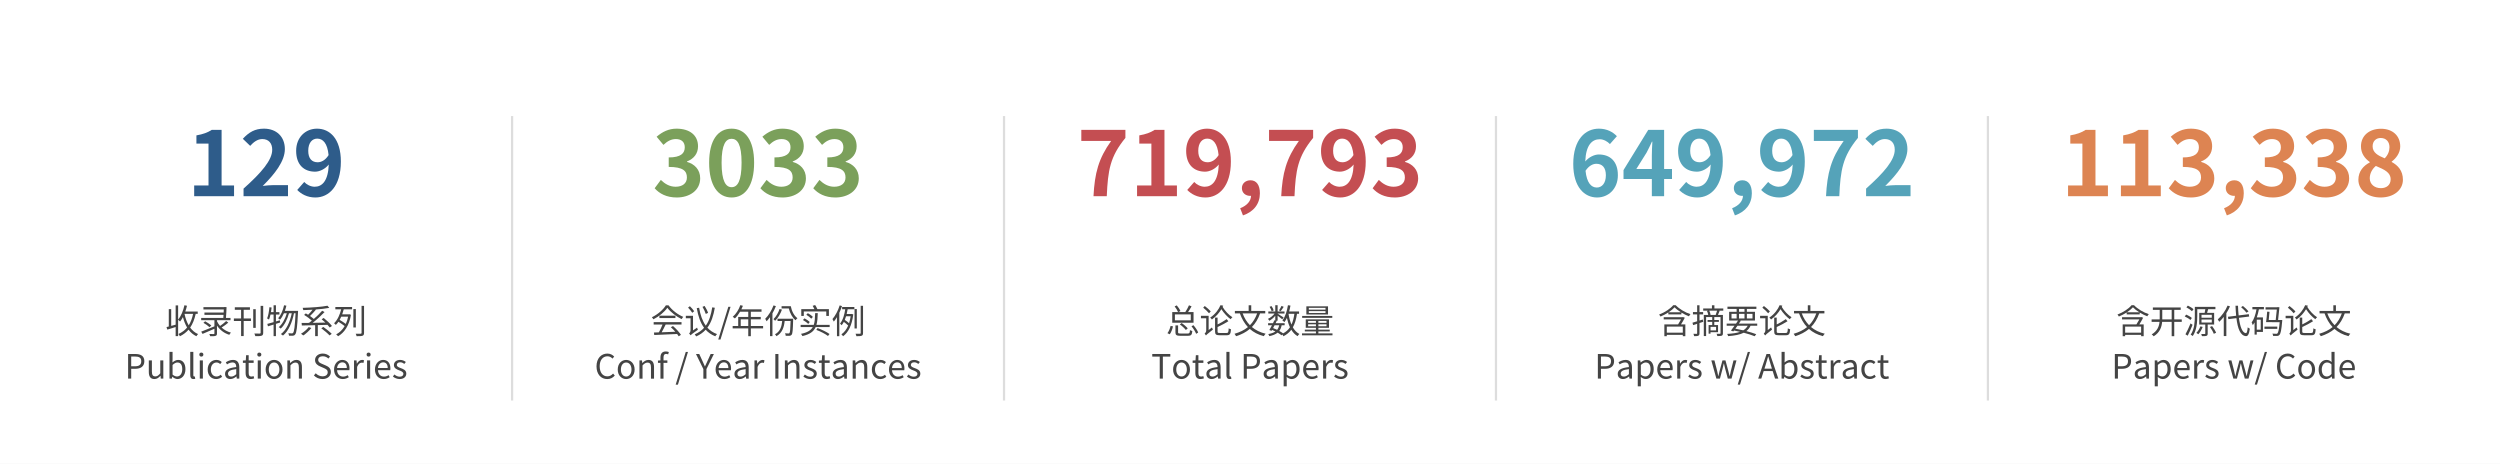
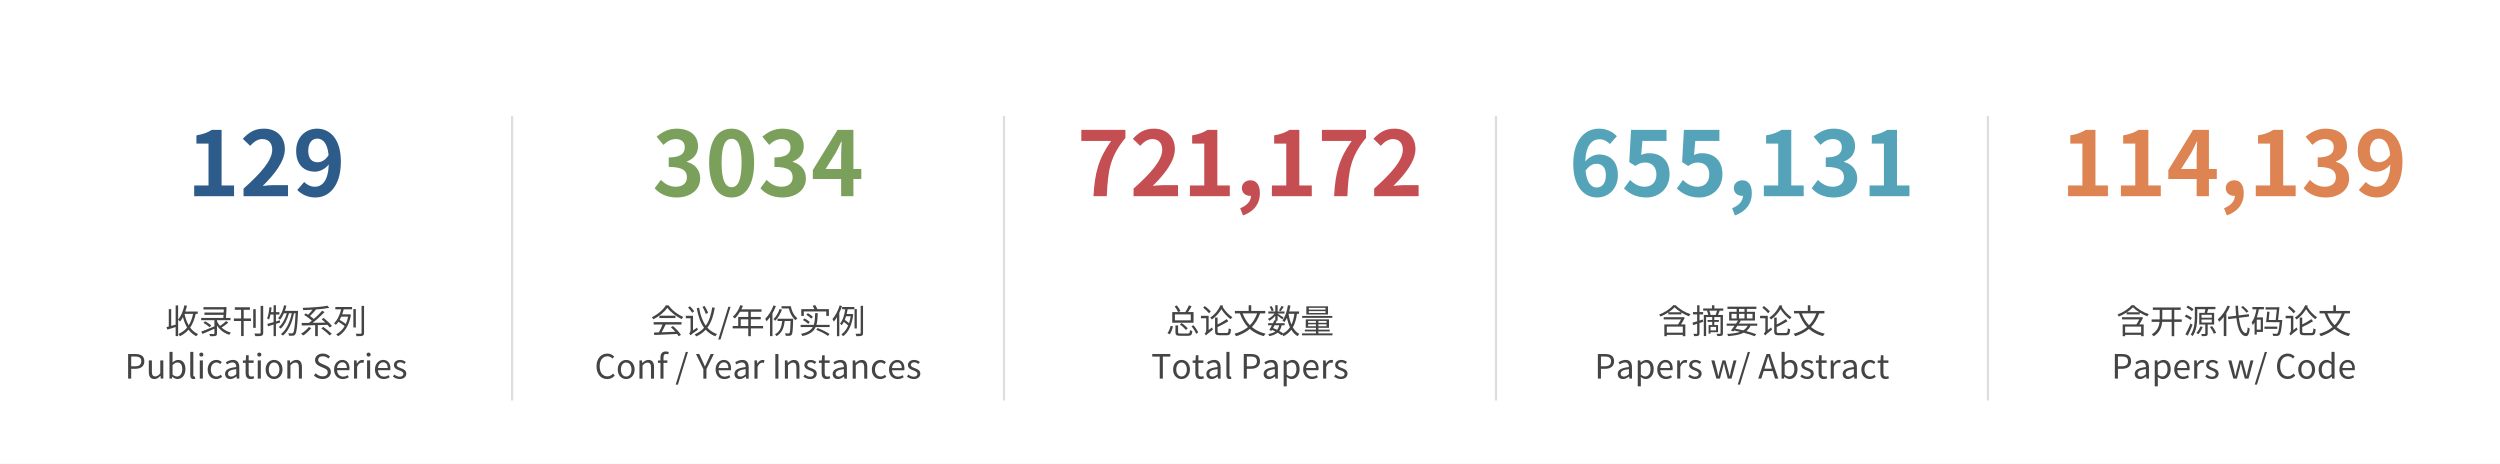
<svg xmlns="http://www.w3.org/2000/svg" xmlns:xlink="http://www.w3.org/1999/xlink" width="892.8pt" height="165.6pt" viewBox="0 0 892.8 165.6" version="1.1">
  <defs>
    <style type="text/css">*{stroke-linejoin: round; stroke-linecap: butt}</style>
  </defs>
  <g id="figure_1">
    <g id="patch_1">
      <path d="M 0 165.6  L 892.8 165.6  L 892.8 0  L 0 0  z " style="fill: #ffffff" />
    </g>
    <g id="axes_1">
      <g id="line2d_1">
-         <path d="M 182.88 142.65  L 182.88 41.85  " clip-path="url(#p0bb2df3572)" style="fill: none; stroke: #dddddd; stroke-width: 0.8; stroke-linecap: square" />
+         <path d="M 182.88 142.65  L 182.88 41.85  " clip-path="url(#pafe193f863)" style="fill: none; stroke: #dddddd; stroke-width: 0.8; stroke-linecap: square" />
      </g>
      <g id="line2d_2">
-         <path d="M 358.56 142.65  L 358.56 41.85  " clip-path="url(#p0bb2df3572)" style="fill: none; stroke: #dddddd; stroke-width: 0.8; stroke-linecap: square" />
+         <path d="M 358.56 142.65  L 358.56 41.85  " clip-path="url(#pafe193f863)" style="fill: none; stroke: #dddddd; stroke-width: 0.8; stroke-linecap: square" />
      </g>
      <g id="line2d_3">
-         <path d="M 534.24 142.65  L 534.24 41.85  " clip-path="url(#p0bb2df3572)" style="fill: none; stroke: #dddddd; stroke-width: 0.8; stroke-linecap: square" />
+         <path d="M 534.24 142.65  L 534.24 41.85  " clip-path="url(#pafe193f863)" style="fill: none; stroke: #dddddd; stroke-width: 0.8; stroke-linecap: square" />
      </g>
      <g id="line2d_4">
-         <path d="M 709.92 142.65  L 709.92 41.85  " clip-path="url(#p0bb2df3572)" style="fill: none; stroke: #dddddd; stroke-width: 0.8; stroke-linecap: square" />
+         <path d="M 709.92 142.65  L 709.92 41.85  " clip-path="url(#pafe193f863)" style="fill: none; stroke: #dddddd; stroke-width: 0.8; stroke-linecap: square" />
      </g>
      <g id="text_1">
        <g style="fill: #2e5c8a" transform="translate(66.72 70.0775) scale(0.32 -0.32)">
          <defs>
            <path id="NotoSansCJKjp-Bold-31" d="M 525 0  L 3373 0  L 3373 768  L 2483 768  L 2483 4742  L 1786 4742  C 1485 4550 1165 4429 685 4346  L 685 3757  L 1549 3757  L 1549 768  L 525 768  L 525 0  z " transform="scale(0.015625)" />
            <path id="NotoSansCJKjp-Bold-32" d="M 275 0  L 3450 0  L 3450 794  L 2426 794  C 2202 794 1888 768 1645 736  C 2509 1587 3226 2509 3226 3366  C 3226 4250 2630 4826 1734 4826  C 1088 4826 666 4576 224 4102  L 749 3597  C 986 3859 1267 4083 1613 4083  C 2067 4083 2323 3789 2323 3322  C 2323 2586 1568 1696 275 544  L 275 0  z " transform="scale(0.015625)" />
            <path id="NotoSansCJKjp-Bold-39" d="M 1632 -90  C 2573 -90 3450 685 3450 2477  C 3450 4122 2650 4826 1747 4826  C 934 4826 256 4218 256 3245  C 256 2240 819 1754 1613 1754  C 1933 1754 2336 1946 2586 2266  C 2541 1082 2106 678 1581 678  C 1299 678 1005 826 832 1018  L 333 448  C 614 160 1043 -90 1632 -90  z M 2573 2938  C 2342 2566 2048 2426 1792 2426  C 1382 2426 1120 2688 1120 3245  C 1120 3827 1408 4115 1760 4115  C 2163 4115 2490 3795 2573 2938  z " transform="scale(0.015625)" />
          </defs>
          <use xlink:href="#NotoSansCJKjp-Bold-31" />
          <use xlink:href="#NotoSansCJKjp-Bold-32" transform="translate(58.99999 0)" />
          <use xlink:href="#NotoSansCJKjp-Bold-39" transform="translate(118 0)" />
        </g>
      </g>
      <g id="text_2">
        <g style="fill: #444444" transform="translate(59.04 119.091) scale(0.12 -0.12)">
          <defs>
            <path id="NotoSansCJKjp-Regular-6536" d="M 3642 5376  C 3405 4320 2995 3302 2438 2650  L 2438 5344  L 1965 5344  L 1965 1677  L 1120 1446  L 1120 4640  L 659 4640  L 659 1331  L 224 1222  L 378 736  L 1965 1229  L 1965 -512  L 2438 -512  L 2438 2611  C 2554 2522 2739 2362 2810 2278  C 3002 2515 3187 2803 3354 3117  C 3546 2374 3808 1702 4147 1133  C 3718 614 3181 211 2490 -96  C 2586 -205 2726 -416 2778 -531  C 3443 -205 3987 211 4422 723  C 4819 186 5312 -237 5914 -525  C 5984 -397 6138 -211 6240 -115  C 5626 147 5133 576 4730 1120  C 5216 1824 5549 2682 5786 3731  L 6170 3731  L 6170 4186  L 3808 4186  C 3936 4538 4038 4909 4128 5280  L 3642 5376  z M 5286 3731  C 5107 2874 4838 2150 4454 1549  C 4090 2176 3827 2918 3654 3731  L 5286 3731  z " transform="scale(0.015625)" />
            <path id="NotoSansCJKjp-Regular-5f55" d="M 858 2029  C 1274 1798 1779 1434 2022 1190  L 2362 1523  C 2106 1766 1587 2106 1184 2323  L 858 2029  z M 858 5018  L 858 4576  L 4736 4576  L 4710 3987  L 1050 3987  L 1050 3546  L 4685 3546  L 4646 2957  L 429 2957  L 429 2528  L 2950 2528  L 2950 1357  C 2022 973 1056 582 435 346  L 691 -83  C 1318 186 2157 544 2950 896  L 2950 13  C 2950 -77 2918 -102 2816 -109  C 2714 -115 2355 -115 1978 -102  C 2042 -224 2118 -403 2144 -525  C 2643 -525 2970 -525 3168 -454  C 3373 -384 3437 -269 3437 6  L 3437 1510  C 3987 678 4787 58 5786 -256  C 5850 -128 5997 58 6099 160  C 5408 346 4806 685 4320 1133  C 4730 1382 5210 1741 5594 2067  L 5184 2368  C 4896 2080 4422 1702 4026 1434  C 3789 1702 3590 2010 3437 2336  L 3437 2528  L 6016 2528  L 6016 2957  L 5146 2957  C 5203 3616 5248 4403 5261 5018  L 4883 5043  L 4800 5018  L 858 5018  z " transform="scale(0.015625)" />
            <path id="NotoSansCJKjp-Regular-520a" d="M 3942 4621  L 3942 1062  L 4422 1062  L 4422 4621  L 3942 4621  z M 5350 5261  L 5350 147  C 5350 26 5306 -13 5171 -19  C 5043 -26 4627 -26 4154 -13  C 4230 -154 4314 -378 4339 -512  C 4947 -518 5318 -506 5542 -422  C 5754 -346 5843 -192 5843 147  L 5843 5261  L 5350 5261  z M 256 2854  L 256 2381  L 1632 2381  L 1632 -499  L 2125 -499  L 2125 2381  L 3507 2381  L 3507 2854  L 2125 2854  L 2125 4512  L 3315 4512  L 3315 4986  L 435 4986  L 435 4512  L 1632 4512  L 1632 2854  L 256 2854  z " transform="scale(0.015625)" />
            <path id="NotoSansCJKjp-Regular-7269" d="M 3418 5376  C 3206 4403 2822 3488 2285 2906  C 2394 2842 2579 2707 2656 2630  C 2938 2957 3181 3379 3392 3853  L 3942 3853  C 3648 2822 3078 1747 2400 1210  C 2528 1139 2682 1024 2778 928  C 3482 1542 4064 2746 4358 3853  L 4883 3853  C 4550 2234 3859 640 2803 -115  C 2938 -179 3110 -307 3206 -403  C 4269 442 4979 2163 5306 3853  L 5606 3853  C 5478 1299 5338 346 5133 115  C 5062 32 4998 13 4890 13  C 4768 13 4512 19 4224 45  C 4301 -90 4346 -294 4358 -435  C 4640 -454 4915 -454 5088 -435  C 5280 -410 5408 -358 5536 -179  C 5792 134 5933 1139 6074 4058  C 6080 4122 6086 4301 6086 4301  L 3571 4301  C 3680 4614 3782 4954 3859 5293  L 3418 5376  z M 627 5005  C 550 4218 422 3405 186 2867  C 288 2822 474 2707 550 2650  C 659 2912 755 3245 832 3603  L 1421 3603  L 1421 2157  C 973 2029 550 1907 224 1824  L 352 1363  L 1421 1696  L 1421 -512  L 1869 -512  L 1869 1837  L 2675 2093  L 2611 2515  L 1869 2291  L 1869 3603  L 2528 3603  L 2528 4064  L 1869 4064  L 1869 5370  L 1421 5370  L 1421 4064  L 922 4064  C 966 4352 1011 4646 1043 4941  L 627 5005  z " transform="scale(0.015625)" />
            <path id="NotoSansCJKjp-Regular-7cfb" d="M 1715 1222  C 1363 749 787 262 243 -51  C 371 -128 582 -288 678 -378  C 1197 -32 1805 512 2208 1043  L 1715 1222  z M 4109 986  C 4666 582 5350 -6 5677 -371  L 6093 -64  C 5741 301 5037 864 4493 1248  L 4109 986  z M 5286 5286  C 4179 5062 2208 4928 557 4883  C 602 4768 659 4576 672 4448  C 1235 4461 1843 4486 2445 4525  C 2195 4198 1882 3840 1594 3565  L 1158 3827  L 832 3533  C 1344 3232 1939 2790 2310 2445  C 2125 2291 1933 2150 1760 2016  L 358 2003  L 403 1517  L 2938 1581  L 2938 -512  L 3443 -512  L 3443 1594  L 5293 1645  C 5466 1459 5613 1286 5715 1139  L 6138 1427  C 5811 1862 5126 2509 4563 2957  L 4173 2707  C 4403 2522 4646 2298 4883 2074  L 2464 2029  C 3226 2618 4083 3398 4730 4077  L 4269 4326  C 3853 3846 3270 3270 2682 2765  C 2490 2938 2227 3136 1952 3328  C 2317 3661 2739 4122 3072 4525  L 3002 4563  C 3974 4634 4915 4736 5632 4877  L 5286 5286  z " transform="scale(0.015625)" />
            <path id="NotoSansCJKjp-Regular-5217" d="M 3814 4646  L 3814 1139  L 4288 1139  L 4288 4646  L 3814 4646  z M 5376 5254  L 5376 115  C 5376 -6 5331 -45 5210 -45  C 5088 -51 4698 -58 4256 -45  C 4333 -179 4403 -384 4429 -518  C 5011 -518 5357 -506 5568 -429  C 5766 -352 5850 -205 5850 115  L 5850 5254  L 5376 5254  z M 2816 3206  C 2714 2694 2560 2234 2374 1824  C 2074 2054 1606 2355 1203 2592  C 1318 2790 1421 2995 1510 3206  L 2816 3206  z M 384 5043  L 384 4595  L 1491 4595  C 1267 3654 826 2598 141 1952  C 243 1875 397 1728 480 1638  C 659 1811 826 2010 973 2227  C 1382 1978 1856 1651 2157 1408  C 1734 691 1184 166 538 -173  C 646 -250 826 -422 902 -531  C 2080 147 3008 1472 3360 3558  L 3059 3667  L 2976 3648  L 1690 3648  C 1805 3962 1901 4282 1984 4595  L 3571 4595  L 3571 5043  L 384 5043  z " transform="scale(0.015625)" />
          </defs>
          <use xlink:href="#NotoSansCJKjp-Regular-6536" />
          <use xlink:href="#NotoSansCJKjp-Regular-5f55" transform="translate(99.99998 0)" />
          <use xlink:href="#NotoSansCJKjp-Regular-520a" transform="translate(200 0)" />
          <use xlink:href="#NotoSansCJKjp-Regular-7269" transform="translate(300 0)" />
          <use xlink:href="#NotoSansCJKjp-Regular-7cfb" transform="translate(399.9999 0)" />
          <use xlink:href="#NotoSansCJKjp-Regular-5217" transform="translate(499.9999 0)" />
        </g>
        <g style="fill: #444444" transform="translate(44.53781 135.2115) scale(0.12 -0.12)">
          <defs>
            <path id="NotoSansCJKjp-Regular-50" d="M 646 0  L 1235 0  L 1235 1869  L 2010 1869  C 3040 1869 3738 2323 3738 3315  C 3738 4339 3034 4691 1984 4691  L 646 4691  L 646 0  z M 1235 2349  L 1235 4211  L 1907 4211  C 2733 4211 3149 4000 3149 3315  C 3149 2643 2758 2349 1933 2349  L 1235 2349  z " transform="scale(0.015625)" />
            <path id="NotoSansCJKjp-Regular-75" d="M 1606 -83  C 2080 -83 2426 166 2752 544  L 2771 544  L 2816 0  L 3302 0  L 3302 3475  L 2720 3475  L 2720 1011  C 2387 602 2138 422 1779 422  C 1318 422 1126 698 1126 1344  L 1126 3475  L 538 3475  L 538 1274  C 538 384 870 -83 1606 -83  z " transform="scale(0.015625)" />
            <path id="NotoSansCJKjp-Regular-62" d="M 2118 -83  C 2912 -83 3629 602 3629 1792  C 3629 2867 3142 3565 2246 3565  C 1856 3565 1472 3347 1152 3078  L 1178 3699  L 1178 5094  L 589 5094  L 589 0  L 1056 0  L 1107 358  L 1133 358  C 1434 83 1798 -83 2118 -83  z M 2022 410  C 1792 410 1478 499 1178 768  L 1178 2598  C 1504 2906 1811 3072 2099 3072  C 2765 3072 3021 2560 3021 1786  C 3021 928 2598 410 2022 410  z " transform="scale(0.015625)" />
            <path id="NotoSansCJKjp-Regular-6c" d="M 1203 -83  C 1363 -83 1459 -58 1542 -32  L 1459 416  C 1395 403 1370 403 1338 403  C 1248 403 1178 474 1178 653  L 1178 5094  L 589 5094  L 589 691  C 589 198 768 -83 1203 -83  z " transform="scale(0.015625)" />
            <path id="NotoSansCJKjp-Regular-69" d="M 589 0  L 1178 0  L 1178 3475  L 589 3475  L 589 0  z M 883 4192  C 1114 4192 1274 4346 1274 4582  C 1274 4806 1114 4960 883 4960  C 653 4960 499 4806 499 4582  C 499 4346 653 4192 883 4192  z " transform="scale(0.015625)" />
            <path id="NotoSansCJKjp-Regular-63" d="M 1958 -83  C 2374 -83 2771 83 3085 352  L 2829 749  C 2611 557 2330 403 2010 403  C 1370 403 934 934 934 1734  C 934 2534 1395 3072 2029 3072  C 2298 3072 2522 2950 2720 2771  L 3014 3155  C 2771 3373 2458 3565 2003 3565  C 1107 3565 333 2893 333 1734  C 333 582 1037 -83 1958 -83  z " transform="scale(0.015625)" />
            <path id="NotoSansCJKjp-Regular-61" d="M 1389 -83  C 1818 -83 2208 141 2541 416  L 2560 416  L 2611 0  L 3091 0  L 3091 2138  C 3091 3002 2739 3565 1888 3565  C 1325 3565 838 3315 525 3110  L 749 2707  C 1024 2893 1389 3078 1792 3078  C 2362 3078 2509 2650 2509 2202  C 1030 2035 378 1658 378 902  C 378 275 806 -83 1389 -83  z M 1555 390  C 1210 390 941 544 941 941  C 941 1389 1338 1677 2509 1811  L 2509 845  C 2170 544 1888 390 1555 390  z " transform="scale(0.015625)" />
            <path id="NotoSansCJKjp-Regular-74" d="M 1677 -83  C 1894 -83 2125 -19 2323 45  L 2208 486  C 2093 435 1939 390 1811 390  C 1408 390 1274 634 1274 1056  L 1274 3002  L 2221 3002  L 2221 3475  L 1274 3475  L 1274 4454  L 787 4454  L 723 3475  L 173 3443  L 173 3002  L 691 3002  L 691 1075  C 691 378 941 -83 1677 -83  z " transform="scale(0.015625)" />
            <path id="NotoSansCJKjp-Regular-6f" d="M 1939 -83  C 2790 -83 3546 582 3546 1734  C 3546 2893 2790 3565 1939 3565  C 1088 3565 333 2893 333 1734  C 333 582 1088 -83 1939 -83  z M 1939 403  C 1338 403 934 934 934 1734  C 934 2534 1338 3072 1939 3072  C 2541 3072 2950 2534 2950 1734  C 2950 934 2541 403 1939 403  z " transform="scale(0.015625)" />
            <path id="NotoSansCJKjp-Regular-6e" d="M 589 0  L 1178 0  L 1178 2522  C 1523 2874 1766 3053 2125 3053  C 2586 3053 2784 2778 2784 2125  L 2784 0  L 3366 0  L 3366 2202  C 3366 3085 3034 3565 2304 3565  C 1830 3565 1466 3302 1139 2970  L 1126 2970  L 1069 3475  L 589 3475  L 589 0  z " transform="scale(0.015625)" />
            <path id="NotoSansCJKjp-Regular-20" transform="scale(0.015625)" />
            <path id="NotoSansCJKjp-Regular-53" d="M 1946 -83  C 2925 -83 3539 506 3539 1248  C 3539 1946 3117 2266 2573 2502  L 1907 2790  C 1542 2944 1126 3117 1126 3578  C 1126 3994 1472 4256 2003 4256  C 2438 4256 2784 4090 3072 3821  L 3379 4198  C 3053 4538 2560 4774 2003 4774  C 1152 4774 525 4256 525 3533  C 525 2848 1043 2515 1478 2330  L 2150 2035  C 2598 1837 2938 1683 2938 1197  C 2938 742 2573 435 1952 435  C 1466 435 992 666 659 1018  L 307 608  C 710 186 1280 -83 1946 -83  z " transform="scale(0.015625)" />
            <path id="NotoSansCJKjp-Regular-65" d="M 1997 -83  C 2464 -83 2835 70 3136 269  L 2931 659  C 2669 486 2400 384 2061 384  C 1402 384 947 858 909 1600  L 3251 1600  C 3264 1690 3277 1805 3277 1933  C 3277 2925 2778 3565 1888 3565  C 1094 3565 333 2867 333 1734  C 333 589 1069 -83 1997 -83  z M 902 2016  C 973 2707 1408 3098 1901 3098  C 2445 3098 2765 2720 2765 2016  L 902 2016  z " transform="scale(0.015625)" />
            <path id="NotoSansCJKjp-Regular-72" d="M 589 0  L 1178 0  L 1178 2234  C 1408 2822 1760 3040 2048 3040  C 2195 3040 2272 3021 2387 2982  L 2496 3488  C 2387 3546 2278 3565 2125 3565  C 1741 3565 1382 3283 1139 2842  L 1126 2842  L 1069 3475  L 589 3475  L 589 0  z " transform="scale(0.015625)" />
            <path id="NotoSansCJKjp-Regular-73" d="M 1498 -83  C 2317 -83 2758 384 2758 947  C 2758 1606 2208 1811 1702 2003  C 1312 2150 954 2278 954 2605  C 954 2880 1158 3110 1600 3110  C 1907 3110 2150 2976 2387 2803  L 2669 3168  C 2406 3386 2022 3565 1594 3565  C 832 3565 397 3130 397 2579  C 397 1984 922 1754 1408 1574  C 1792 1434 2202 1267 2202 915  C 2202 614 1978 371 1517 371  C 1101 371 794 538 486 787  L 205 397  C 531 122 1005 -83 1498 -83  z " transform="scale(0.015625)" />
          </defs>
          <use xlink:href="#NotoSansCJKjp-Regular-50" />
          <use xlink:href="#NotoSansCJKjp-Regular-75" transform="translate(63.29999 0)" />
          <use xlink:href="#NotoSansCJKjp-Regular-62" transform="translate(124 0)" />
          <use xlink:href="#NotoSansCJKjp-Regular-6c" transform="translate(185.8 0)" />
          <use xlink:href="#NotoSansCJKjp-Regular-69" transform="translate(214.2 0)" />
          <use xlink:href="#NotoSansCJKjp-Regular-63" transform="translate(241.7 0)" />
          <use xlink:href="#NotoSansCJKjp-Regular-61" transform="translate(292.6999 0)" />
          <use xlink:href="#NotoSansCJKjp-Regular-74" transform="translate(348.9999 0)" />
          <use xlink:href="#NotoSansCJKjp-Regular-69" transform="translate(386.6999 0)" />
          <use xlink:href="#NotoSansCJKjp-Regular-6f" transform="translate(414.1999 0)" />
          <use xlink:href="#NotoSansCJKjp-Regular-6e" transform="translate(474.7999 0)" />
          <use xlink:href="#NotoSansCJKjp-Regular-20" transform="translate(535.7999 0)" />
          <use xlink:href="#NotoSansCJKjp-Regular-53" transform="translate(558.1999 0)" />
          <use xlink:href="#NotoSansCJKjp-Regular-65" transform="translate(617.7999 0)" />
          <use xlink:href="#NotoSansCJKjp-Regular-72" transform="translate(673.1999 0)" />
          <use xlink:href="#NotoSansCJKjp-Regular-69" transform="translate(711.9998 0)" />
          <use xlink:href="#NotoSansCJKjp-Regular-65" transform="translate(739.4998 0)" />
          <use xlink:href="#NotoSansCJKjp-Regular-73" transform="translate(794.8998 0)" />
        </g>
      </g>
      <g id="text_3">
        <g style="fill: #7ba05b" transform="translate(232.96 70.0775) scale(0.32 -0.32)">
          <defs>
            <path id="NotoSansCJKjp-Bold-33" d="M 1747 -90  C 2656 -90 3418 410 3418 1280  C 3418 1907 3008 2304 2477 2451  L 2477 2483  C 2976 2682 3264 3053 3264 3565  C 3264 4378 2643 4826 1728 4826  C 1171 4826 717 4602 307 4250  L 794 3667  C 1069 3930 1344 4083 1683 4083  C 2086 4083 2317 3866 2317 3494  C 2317 3066 2035 2771 1171 2771  L 1171 2093  C 2195 2093 2470 1805 2470 1338  C 2470 915 2144 678 1664 678  C 1229 678 890 890 608 1165  L 166 570  C 499 192 1005 -90 1747 -90  z " transform="scale(0.015625)" />
            <path id="NotoSansCJKjp-Bold-30" d="M 1888 -90  C 2854 -90 3494 755 3494 2394  C 3494 4019 2854 4826 1888 4826  C 922 4826 282 4026 282 2394  C 282 755 922 -90 1888 -90  z M 1888 646  C 1478 646 1171 1056 1171 2394  C 1171 3712 1478 4102 1888 4102  C 2298 4102 2598 3712 2598 2394  C 2598 1056 2298 646 1888 646  z " transform="scale(0.015625)" />
+             <path id="NotoSansCJKjp-Bold-34" d="M 2157 0  L 3034 0  L 3034 1229  L 3597 1229  L 3597 1946  L 3034 1946  L 3034 4742  L 1901 4742  L 134 1869  L 134 1229  L 2157 1229  L 2157 0  z M 2157 1946  L 1050 1946  L 1786 3123  C 1920 3379 2048 3642 2163 3898  L 2195 3898  C 2176 3616 2157 3187 2157 2912  L 2157 1946  z " transform="scale(0.015625)" />
          </defs>
          <use xlink:href="#NotoSansCJKjp-Bold-33" />
          <use xlink:href="#NotoSansCJKjp-Bold-30" transform="translate(58.99999 0)" />
          <use xlink:href="#NotoSansCJKjp-Bold-33" transform="translate(118 0)" />
-           <use xlink:href="#NotoSansCJKjp-Bold-33" transform="translate(177 0)" />
+           <use xlink:href="#NotoSansCJKjp-Bold-34" transform="translate(177 0)" />
        </g>
      </g>
      <g id="text_4">
        <g style="fill: #444444" transform="translate(232.3678 119.0976) scale(0.12 -0.12)">
          <defs>
            <path id="NotoSansCJKjp-Regular-4f1a" d="M 1664 3392  L 1664 2944  L 4717 2944  L 4717 3392  L 1664 3392  z M 3174 4902  C 3776 4077 4902 3213 5894 2739  C 5984 2874 6099 3053 6208 3168  C 5190 3584 4077 4416 3398 5370  L 2899 5370  C 2406 4550 1338 3616 230 3098  C 333 2989 461 2816 518 2701  C 1606 3245 2656 4128 3174 4902  z M 3840 1197  C 4128 947 4429 640 4691 333  L 2093 230  C 2349 678 2624 1235 2854 1709  L 5875 1709  L 5875 2163  L 570 2163  L 570 1709  L 2259 1709  C 2080 1242 1811 653 1562 218  L 621 186  L 685 -288  C 1792 -243 3456 -179 5037 -96  C 5158 -256 5261 -403 5338 -531  L 5766 -262  C 5472 218 4838 915 4250 1421  L 3840 1197  z " transform="scale(0.015625)" />
            <path id="NotoSansCJKjp-Regular-8bae" d="M 3469 5075  C 3725 4646 3994 4077 4096 3725  L 4531 3923  C 4429 4275 4141 4826 3872 5248  L 3469 5075  z M 723 4934  C 1011 4634 1357 4211 1523 3942  L 1888 4243  C 1722 4506 1363 4902 1069 5197  L 723 4934  z M 5325 4979  C 5114 3648 4781 2451 4096 1491  C 3450 2387 3059 3546 2829 4902  L 2374 4826  C 2650 3309 3066 2048 3770 1088  C 3322 582 2739 160 1990 -160  C 2080 -262 2214 -442 2278 -557  C 3021 -224 3610 211 4077 717  C 4557 179 5158 -237 5901 -531  C 5978 -403 6131 -211 6246 -115  C 5491 154 4890 570 4403 1107  C 5178 2144 5562 3443 5818 4902  L 5325 4979  z M 294 3373  L 294 2906  L 1197 2906  L 1197 646  C 1197 314 1024 96 922 -6  C 1005 -77 1146 -243 1197 -346  C 1299 -218 1466 -90 2592 710  C 2541 806 2470 992 2432 1120  L 1664 589  L 1664 3373  L 294 3373  z " transform="scale(0.015625)" />
            <path id="NotoSansCJKjp-Regular-2f" d="M 70 -1146  L 499 -1146  L 2413 5082  L 1990 5082  L 70 -1146  z " transform="scale(0.015625)" />
            <path id="NotoSansCJKjp-Regular-5e74" d="M 307 1427  L 307 966  L 3277 966  L 3277 -512  L 3770 -512  L 3770 966  L 6106 966  L 6106 1427  L 3770 1427  L 3770 2701  L 5658 2701  L 5658 3155  L 3770 3155  L 3770 4141  L 5805 4141  L 5805 4602  L 1965 4602  C 2074 4819 2170 5043 2259 5274  L 1773 5402  C 1466 4531 934 3699 320 3174  C 442 3104 646 2944 736 2867  C 1082 3200 1421 3642 1715 4141  L 3277 4141  L 3277 3155  L 1363 3155  L 1363 1427  L 307 1427  z M 1843 1427  L 1843 2701  L 3277 2701  L 3277 1427  L 1843 1427  z " transform="scale(0.015625)" />
            <path id="NotoSansCJKjp-Regular-4efd" d="M 2835 4666  C 2630 4013 2202 3226 1683 2739  C 1773 2656 1926 2515 1997 2419  C 2566 2957 3027 3808 3296 4550  L 2835 4666  z M 2451 2816  L 2451 2381  L 3341 2381  C 3245 1363 2982 390 1965 -154  C 2067 -237 2195 -403 2253 -512  C 3354 122 3699 1203 3814 2381  L 4941 2381  C 4896 800 4838 224 4730 83  C 4678 19 4621 6 4518 6  C 4422 6 4160 6 3878 38  C 3955 -96 4006 -301 4013 -442  C 4301 -461 4589 -461 4749 -442  C 4928 -422 5043 -371 5152 -230  C 5318 -13 5376 659 5427 2592  C 5434 2662 5434 2816 5434 2816  L 2451 2816  z M 3226 5197  L 3226 4768  L 4602 4768  C 4826 3846 5286 3008 5888 2528  C 5971 2643 6131 2829 6246 2918  C 5626 3354 5158 4230 4979 5197  L 3226 5197  z M 1690 5350  C 1331 4378 736 3418 102 2797  C 192 2688 326 2438 371 2323  C 595 2554 813 2822 1024 3117  L 1024 -499  L 1485 -499  L 1485 3840  C 1734 4282 1965 4749 2144 5216  L 1690 5350  z " transform="scale(0.015625)" />
            <path id="NotoSansCJKjp-Regular-5b9e" d="M 3443 685  C 4294 365 5146 -77 5664 -474  L 5958 -96  C 5427 282 4531 723 3674 1037  L 3443 685  z M 1536 3565  C 1882 3360 2291 3040 2477 2816  L 2784 3162  C 2586 3392 2170 3680 1824 3872  L 1536 3565  z M 896 2566  C 1261 2368 1690 2048 1894 1818  L 2189 2182  C 1978 2406 1542 2701 1184 2886  L 896 2566  z M 576 4646  L 576 3347  L 1056 3347  L 1056 4198  L 5338 4198  L 5338 3347  L 5837 3347  L 5837 4646  L 3642 4646  C 3546 4870 3379 5184 3219 5421  L 2746 5274  C 2861 5082 2982 4851 3072 4646  L 576 4646  z M 454 1638  L 454 1222  L 2765 1222  C 2406 602 1747 186 518 -70  C 621 -179 742 -365 794 -493  C 2234 -160 2950 397 3315 1222  L 5984 1222  L 5984 1638  L 3462 1638  C 3648 2259 3693 3002 3718 3878  L 3219 3878  C 3194 2970 3155 2234 2950 1638  L 454 1638  z " transform="scale(0.015625)" />
            <path id="NotoSansCJKjp-Regular-4f8b" d="M 4320 4653  L 4320 954  L 4755 954  L 4755 4653  L 4320 4653  z M 5491 5274  L 5491 90  C 5491 -19 5453 -45 5350 -51  C 5242 -58 4902 -58 4512 -45  C 4582 -179 4646 -390 4672 -518  C 5178 -518 5491 -506 5683 -422  C 5869 -346 5939 -211 5939 96  L 5939 5274  L 5491 5274  z M 1958 5050  L 1958 4621  L 2547 4621  C 2413 3680 2131 2573 1562 1894  C 1651 1818 1792 1658 1856 1568  C 2016 1754 2157 1971 2285 2208  C 2579 1997 2906 1722 3110 1510  C 2790 762 2349 205 1818 -160  C 1920 -237 2067 -416 2138 -525  C 3117 179 3827 1549 4077 3635  L 3795 3731  L 3718 3712  L 2822 3712  C 2899 4019 2963 4326 3014 4621  L 4288 4621  L 4288 5050  L 1958 5050  z M 2707 3283  L 3584 3283  C 3514 2797 3411 2355 3277 1958  C 3072 2157 2752 2406 2464 2592  C 2554 2810 2637 3046 2707 3283  z M 1491 5350  C 1184 4365 672 3392 115 2752  C 198 2630 320 2374 371 2266  C 582 2509 781 2797 973 3110  L 973 -512  L 1421 -512  L 1421 3942  C 1619 4358 1792 4794 1933 5222  L 1491 5350  z " transform="scale(0.015625)" />
          </defs>
          <use xlink:href="#NotoSansCJKjp-Regular-4f1a" />
          <use xlink:href="#NotoSansCJKjp-Regular-8bae" transform="translate(99.99998 0)" />
          <use xlink:href="#NotoSansCJKjp-Regular-2f" transform="translate(200 0)" />
          <use xlink:href="#NotoSansCJKjp-Regular-5e74" transform="translate(239.2 0)" />
          <use xlink:href="#NotoSansCJKjp-Regular-4efd" transform="translate(339.2 0)" />
          <use xlink:href="#NotoSansCJKjp-Regular-5b9e" transform="translate(439.1999 0)" />
          <use xlink:href="#NotoSansCJKjp-Regular-4f8b" transform="translate(539.1999 0)" />
        </g>
        <g style="fill: #444444" transform="translate(212.3278 135.2181) scale(0.12 -0.12)">
          <defs>
            <path id="NotoSansCJKjp-Regular-43" d="M 2413 -83  C 3021 -83 3482 160 3853 589  L 3526 966  C 3226 634 2886 435 2438 435  C 1542 435 979 1178 979 2362  C 979 3533 1574 4256 2458 4256  C 2861 4256 3168 4077 3418 3814  L 3738 4198  C 3469 4499 3021 4774 2451 4774  C 1261 4774 371 3859 371 2342  C 371 819 1242 -83 2413 -83  z " transform="scale(0.015625)" />
            <path id="NotoSansCJKjp-Regular-66" d="M 211 3002  L 685 3002  L 685 0  L 1267 0  L 1267 3002  L 2003 3002  L 2003 3475  L 1267 3475  L 1267 4026  C 1267 4474 1427 4710 1760 4710  C 1882 4710 2022 4678 2150 4614  L 2278 5069  C 2118 5133 1914 5178 1696 5178  C 1005 5178 685 4736 685 4032  L 685 3475  L 211 3443  L 211 3002  z " transform="scale(0.015625)" />
            <path id="NotoSansCJKjp-Regular-59" d="M 1402 0  L 1990 0  L 1990 1818  L 3405 4691  L 2790 4691  L 2189 3366  C 2042 3021 1882 2688 1715 2336  L 1690 2336  C 1523 2688 1382 3021 1229 3366  L 621 4691  L -6 4691  L 1402 1818  L 1402 0  z " transform="scale(0.015625)" />
            <path id="NotoSansCJKjp-Regular-49" d="M 646 0  L 1235 0  L 1235 4691  L 646 4691  L 646 0  z " transform="scale(0.015625)" />
          </defs>
          <use xlink:href="#NotoSansCJKjp-Regular-43" />
          <use xlink:href="#NotoSansCJKjp-Regular-6f" transform="translate(63.79999 0)" />
          <use xlink:href="#NotoSansCJKjp-Regular-6e" transform="translate(124.4 0)" />
          <use xlink:href="#NotoSansCJKjp-Regular-66" transform="translate(185.4 0)" />
          <use xlink:href="#NotoSansCJKjp-Regular-20" transform="translate(217.8999 0)" />
          <use xlink:href="#NotoSansCJKjp-Regular-2f" transform="translate(240.2999 0)" />
          <use xlink:href="#NotoSansCJKjp-Regular-20" transform="translate(279.4999 0)" />
          <use xlink:href="#NotoSansCJKjp-Regular-59" transform="translate(301.8999 0)" />
          <use xlink:href="#NotoSansCJKjp-Regular-65" transform="translate(354.9999 0)" />
          <use xlink:href="#NotoSansCJKjp-Regular-61" transform="translate(410.3999 0)" />
          <use xlink:href="#NotoSansCJKjp-Regular-72" transform="translate(466.6999 0)" />
          <use xlink:href="#NotoSansCJKjp-Regular-20" transform="translate(505.4999 0)" />
          <use xlink:href="#NotoSansCJKjp-Regular-49" transform="translate(527.8999 0)" />
          <use xlink:href="#NotoSansCJKjp-Regular-6e" transform="translate(557.1999 0)" />
          <use xlink:href="#NotoSansCJKjp-Regular-73" transform="translate(618.1999 0)" />
          <use xlink:href="#NotoSansCJKjp-Regular-74" transform="translate(664.9998 0)" />
          <use xlink:href="#NotoSansCJKjp-Regular-61" transform="translate(702.6998 0)" />
          <use xlink:href="#NotoSansCJKjp-Regular-6e" transform="translate(758.9998 0)" />
          <use xlink:href="#NotoSansCJKjp-Regular-63" transform="translate(819.9998 0)" />
          <use xlink:href="#NotoSansCJKjp-Regular-65" transform="translate(870.9998 0)" />
          <use xlink:href="#NotoSansCJKjp-Regular-73" transform="translate(926.3998 0)" />
        </g>
      </g>
      <g id="text_5">
        <g style="fill: #c44e52" transform="translate(384.56 70.0775) scale(0.32 -0.32)">
          <defs>
            <path id="NotoSansCJKjp-Bold-37" d="M 1190 0  L 2138 0  C 2221 1850 2368 2822 3469 4166  L 3469 4742  L 320 4742  L 320 3949  L 2451 3949  C 1549 2694 1274 1645 1190 0  z " transform="scale(0.015625)" />
            <path id="NotoSansCJKjp-Bold-2c" d="M 538 -1370  C 1312 -1107 1747 -538 1747 211  C 1747 794 1504 1139 1075 1139  C 736 1139 461 922 461 582  C 461 224 742 26 1050 26  L 1114 32  C 1107 -339 832 -666 339 -858  L 538 -1370  z " transform="scale(0.015625)" />
          </defs>
          <use xlink:href="#NotoSansCJKjp-Bold-37" />
-           <use xlink:href="#NotoSansCJKjp-Bold-31" transform="translate(58.99999 0)" />
-           <use xlink:href="#NotoSansCJKjp-Bold-39" transform="translate(118 0)" />
+           <use xlink:href="#NotoSansCJKjp-Bold-32" transform="translate(58.99999 0)" />
+           <use xlink:href="#NotoSansCJKjp-Bold-31" transform="translate(118 0)" />
          <use xlink:href="#NotoSansCJKjp-Bold-2c" transform="translate(177 0)" />
-           <use xlink:href="#NotoSansCJKjp-Bold-37" transform="translate(209.4999 0)" />
-           <use xlink:href="#NotoSansCJKjp-Bold-39" transform="translate(268.4999 0)" />
-           <use xlink:href="#NotoSansCJKjp-Bold-33" transform="translate(327.4999 0)" />
+           <use xlink:href="#NotoSansCJKjp-Bold-31" transform="translate(209.4999 0)" />
+           <use xlink:href="#NotoSansCJKjp-Bold-37" transform="translate(268.4999 0)" />
+           <use xlink:href="#NotoSansCJKjp-Bold-32" transform="translate(327.4999 0)" />
        </g>
      </g>
      <g id="text_6">
        <g style="fill: #444444" transform="translate(416.4 119.091) scale(0.12 -0.12)">
          <defs>
            <path id="NotoSansCJKjp-Regular-603b" d="M 4858 1370  C 5222 928 5600 333 5741 -64  L 6131 179  C 5990 582 5600 1152 5222 1581  L 4858 1370  z M 2637 1722  C 3059 1434 3546 979 3782 666  L 4141 973  C 3898 1274 3405 1709 2976 1990  L 2637 1722  z M 1798 1542  L 1798 218  C 1798 -301 1997 -442 2758 -442  C 2912 -442 4032 -442 4198 -442  C 4787 -442 4947 -262 5018 474  C 4877 499 4672 576 4563 646  C 4525 83 4480 -6 4160 -6  C 3910 -6 2970 -6 2784 -6  C 2374 -6 2304 32 2304 224  L 2304 1542  L 1798 1542  z M 877 1440  C 762 947 538 384 275 58  L 717 -154  C 1005 230 1216 832 1331 1357  L 877 1440  z M 1696 3629  L 4717 3629  L 4717 2502  L 1696 2502  L 1696 3629  z M 1190 4083  L 1190 2042  L 5248 2042  L 5248 4083  L 4205 4083  C 4429 4410 4666 4806 4870 5171  L 4378 5370  C 4211 4986 3930 4454 3680 4083  L 2368 4083  L 2746 4275  C 2630 4576 2336 5018 2054 5350  L 1645 5158  C 1914 4832 2182 4384 2291 4083  L 1190 4083  z " transform="scale(0.015625)" />
            <path id="NotoSansCJKjp-Regular-8bba" d="M 685 4915  C 1075 4595 1568 4141 1798 3846  L 2125 4211  C 1882 4493 1376 4934 986 5235  L 685 4915  z M 3981 5389  C 3667 4621 3008 3680 2016 3021  C 2125 2944 2272 2771 2342 2662  C 3142 3226 3731 3930 4147 4627  C 4621 3885 5306 3142 5914 2714  C 5990 2835 6144 3008 6253 3091  C 5587 3501 4819 4307 4384 5062  L 4499 5299  L 3981 5389  z M 5158 2733  C 4704 2400 4006 2010 3424 1722  L 3424 3021  L 2944 3021  L 2944 397  C 2944 -186 3136 -339 3827 -339  C 3974 -339 5005 -339 5158 -339  C 5773 -339 5920 -96 5984 794  C 5850 819 5651 902 5542 986  C 5504 230 5453 96 5133 96  C 4902 96 4032 96 3859 96  C 3488 96 3424 141 3424 390  L 3424 1235  C 4064 1523 4883 1946 5478 2330  L 5158 2733  z M 1216 -384  L 1216 -378  C 1306 -243 1485 -102 2534 742  C 2477 832 2400 1018 2355 1146  L 1722 653  L 1722 3366  L 256 3366  L 256 2899  L 1261 2899  L 1261 582  C 1261 269 1062 58 954 -38  C 1030 -109 1165 -282 1216 -384  z " transform="scale(0.015625)" />
            <path id="NotoSansCJKjp-Regular-6587" d="M 2944 5376  L 2944 4288  L 320 4288  L 320 3821  L 1274 3821  C 1638 2797 2138 1920 2803 1216  C 2118 653 1274 237 250 -58  C 346 -173 499 -403 557 -518  C 1594 -186 2458 262 3162 864  C 3878 230 4755 -237 5824 -512  C 5907 -378 6061 -154 6176 -45  C 5133 198 4262 640 3558 1229  C 4230 1914 4742 2758 5120 3821  L 6106 3821  L 6106 4288  L 3437 4288  L 3437 5376  L 2944 5376  z M 3187 1574  C 2579 2195 2118 2950 1798 3821  L 4563 3821  C 4230 2912 3782 2170 3187 1574  z " transform="scale(0.015625)" />
            <path id="NotoSansCJKjp-Regular-6570" d="M 2803 5254  C 2688 4998 2483 4627 2317 4403  L 2643 4243  C 2816 4454 3027 4781 3219 5075  L 2803 5254  z M 531 5075  C 704 4806 870 4454 928 4230  L 1312 4397  C 1248 4627 1075 4973 890 5222  L 531 5075  z M 4026 5382  C 3846 4243 3507 3162 2970 2490  C 3078 2413 3283 2246 3360 2163  C 3533 2394 3693 2669 3827 2970  C 3974 2310 4160 1709 4410 1184  C 4090 698 3667 314 3110 19  C 2912 166 2656 326 2374 480  C 2598 774 2746 1126 2829 1562  L 3398 1562  L 3398 1958  L 1677 1958  L 1894 2413  L 1779 2438  L 2061 2438  L 2061 3398  C 2374 3168 2771 2854 2938 2701  L 3206 3046  C 3034 3174 2336 3616 2061 3776  L 2061 3802  L 3373 3802  L 3373 4198  L 2061 4198  L 2061 5382  L 1613 5382  L 1613 4198  L 288 4198  L 288 3802  L 1485 3802  C 1171 3379 678 2982 218 2784  C 314 2694 422 2528 480 2419  C 870 2637 1293 2989 1613 3373  L 1613 2477  L 1440 2515  L 1178 1958  L 250 1958  L 250 1562  L 979 1562  C 806 1222 627 896 486 653  L 909 506  L 1005 678  C 1222 589 1434 493 1638 384  C 1306 147 858 -13 269 -109  C 352 -211 448 -384 480 -512  C 1171 -365 1683 -154 2061 160  C 2355 -13 2611 -186 2810 -352  L 2963 -192  C 3046 -301 3136 -448 3174 -531  C 3802 -205 4288 205 4666 710  C 4979 192 5370 -224 5862 -512  C 5939 -378 6093 -192 6208 -96  C 5690 173 5280 614 4960 1165  C 5350 1856 5594 2707 5754 3750  L 6144 3750  L 6144 4198  L 4262 4198  C 4358 4557 4442 4928 4506 5312  L 4026 5382  z M 1478 1562  L 2368 1562  C 2285 1216 2157 928 1965 698  C 1715 819 1459 934 1197 1030  L 1478 1562  z M 4134 3750  L 5254 3750  C 5139 2950 4966 2266 4698 1696  C 4435 2298 4250 3002 4134 3750  z " transform="scale(0.015625)" />
            <path id="NotoSansCJKjp-Regular-91cf" d="M 1600 4256  L 4781 4256  L 4781 3904  L 1600 3904  L 1600 4256  z M 1600 4883  L 4781 4883  L 4781 4538  L 1600 4538  L 1600 4883  z M 1133 5171  L 1133 3616  L 5261 3616  L 5261 5171  L 1133 5171  z M 333 3341  L 333 2976  L 6074 2976  L 6074 3341  L 333 3341  z M 1472 1747  L 2957 1747  L 2957 1376  L 1472 1376  L 1472 1747  z M 3424 1747  L 4973 1747  L 4973 1376  L 3424 1376  L 3424 1747  z M 1472 2387  L 2957 2387  L 2957 2029  L 1472 2029  L 1472 2387  z M 3424 2387  L 4973 2387  L 4973 2029  L 3424 2029  L 3424 2387  z M 301 19  L 301 -352  L 6112 -352  L 6112 19  L 3424 19  L 3424 390  L 5587 390  L 5587 730  L 3424 730  L 3424 1082  L 5446 1082  L 5446 2688  L 1018 2688  L 1018 1082  L 2957 1082  L 2957 730  L 838 730  L 838 390  L 2957 390  L 2957 19  L 301 19  z " transform="scale(0.015625)" />
          </defs>
          <use xlink:href="#NotoSansCJKjp-Regular-603b" />
          <use xlink:href="#NotoSansCJKjp-Regular-8bba" transform="translate(99.99998 0)" />
          <use xlink:href="#NotoSansCJKjp-Regular-6587" transform="translate(200 0)" />
          <use xlink:href="#NotoSansCJKjp-Regular-6570" transform="translate(300 0)" />
          <use xlink:href="#NotoSansCJKjp-Regular-91cf" transform="translate(399.9999 0)" />
        </g>
        <g style="fill: #444444" transform="translate(411.1256 135.2115) scale(0.12 -0.12)">
          <defs>
            <path id="NotoSansCJKjp-Regular-54" d="M 1619 0  L 2214 0  L 2214 4192  L 3635 4192  L 3635 4691  L 198 4691  L 198 4192  L 1619 4192  L 1619 0  z " transform="scale(0.015625)" />
            <path id="NotoSansCJKjp-Regular-70" d="M 589 -1466  L 1178 -1466  L 1178 -288  L 1158 320  C 1472 58 1805 -83 2118 -83  C 2912 -83 3629 602 3629 1792  C 3629 2867 3142 3565 2246 3565  C 1843 3565 1453 3334 1139 3072  L 1126 3072  L 1069 3475  L 589 3475  L 589 -1466  z M 2022 410  C 1792 410 1485 499 1178 768  L 1178 2598  C 1510 2906 1811 3072 2099 3072  C 2765 3072 3021 2560 3021 1786  C 3021 928 2598 410 2022 410  z " transform="scale(0.015625)" />
          </defs>
          <use xlink:href="#NotoSansCJKjp-Regular-54" />
          <use xlink:href="#NotoSansCJKjp-Regular-6f" transform="translate(59.89999 0)" />
          <use xlink:href="#NotoSansCJKjp-Regular-74" transform="translate(120.5 0)" />
          <use xlink:href="#NotoSansCJKjp-Regular-61" transform="translate(158.2 0)" />
          <use xlink:href="#NotoSansCJKjp-Regular-6c" transform="translate(214.5 0)" />
          <use xlink:href="#NotoSansCJKjp-Regular-20" transform="translate(242.9 0)" />
          <use xlink:href="#NotoSansCJKjp-Regular-50" transform="translate(265.3 0)" />
          <use xlink:href="#NotoSansCJKjp-Regular-61" transform="translate(328.5999 0)" />
          <use xlink:href="#NotoSansCJKjp-Regular-70" transform="translate(384.8999 0)" />
          <use xlink:href="#NotoSansCJKjp-Regular-65" transform="translate(446.8999 0)" />
          <use xlink:href="#NotoSansCJKjp-Regular-72" transform="translate(502.2999 0)" />
          <use xlink:href="#NotoSansCJKjp-Regular-73" transform="translate(541.0999 0)" />
        </g>
      </g>
      <g id="text_7">
        <g style="fill: #55a3b9" transform="translate(560.24 70.0775) scale(0.32 -0.32)">
          <defs>
            <path id="NotoSansCJKjp-Bold-36" d="M 2022 -90  C 2829 -90 3507 525 3507 1498  C 3507 2509 2938 2982 2144 2982  C 1843 2982 1440 2803 1178 2483  C 1222 3661 1664 4070 2214 4070  C 2483 4070 2771 3910 2938 3725  L 3437 4288  C 3155 4582 2733 4826 2150 4826  C 1197 4826 320 4070 320 2304  C 320 640 1126 -90 2022 -90  z M 1197 1818  C 1434 2176 1722 2317 1971 2317  C 2381 2317 2650 2061 2650 1498  C 2650 922 2362 621 2003 621  C 1606 621 1286 954 1197 1818  z " transform="scale(0.015625)" />
-             <path id="NotoSansCJKjp-Bold-34" d="M 2157 0  L 3034 0  L 3034 1229  L 3597 1229  L 3597 1946  L 3034 1946  L 3034 4742  L 1901 4742  L 134 1869  L 134 1229  L 2157 1229  L 2157 0  z M 2157 1946  L 1050 1946  L 1786 3123  C 1920 3379 2048 3642 2163 3898  L 2195 3898  C 2176 3616 2157 3187 2157 2912  L 2157 1946  z " transform="scale(0.015625)" />
+             <path id="NotoSansCJKjp-Bold-35" d="M 1773 -90  C 2637 -90 3424 518 3424 1574  C 3424 2605 2765 3072 1965 3072  C 1747 3072 1581 3034 1395 2944  L 1485 3949  L 3206 3949  L 3206 4742  L 672 4742  L 544 2438  L 973 2163  C 1254 2342 1408 2406 1683 2406  C 2157 2406 2483 2099 2483 1549  C 2483 992 2138 678 1645 678  C 1210 678 870 896 602 1158  L 166 557  C 525 205 1018 -90 1773 -90  z " transform="scale(0.015625)" />
          </defs>
          <use xlink:href="#NotoSansCJKjp-Bold-36" />
-           <use xlink:href="#NotoSansCJKjp-Bold-34" transform="translate(58.99999 0)" />
-           <use xlink:href="#NotoSansCJKjp-Bold-39" transform="translate(118 0)" />
+           <use xlink:href="#NotoSansCJKjp-Bold-35" transform="translate(58.99999 0)" />
+           <use xlink:href="#NotoSansCJKjp-Bold-35" transform="translate(118 0)" />
          <use xlink:href="#NotoSansCJKjp-Bold-2c" transform="translate(177 0)" />
-           <use xlink:href="#NotoSansCJKjp-Bold-39" transform="translate(209.4999 0)" />
-           <use xlink:href="#NotoSansCJKjp-Bold-37" transform="translate(268.4999 0)" />
-           <use xlink:href="#NotoSansCJKjp-Bold-32" transform="translate(327.4999 0)" />
+           <use xlink:href="#NotoSansCJKjp-Bold-31" transform="translate(209.4999 0)" />
+           <use xlink:href="#NotoSansCJKjp-Bold-33" transform="translate(268.4999 0)" />
+           <use xlink:href="#NotoSansCJKjp-Bold-31" transform="translate(327.4999 0)" />
        </g>
      </g>
      <g id="text_8">
        <g style="fill: #444444" transform="translate(592.08 119.091) scale(0.12 -0.12)">
          <defs>
            <path id="NotoSansCJKjp-Regular-542b" d="M 1984 4006  L 1984 3635  L 4467 3635  L 4467 3981  C 4941 3693 5446 3443 5907 3270  C 5984 3398 6093 3571 6195 3680  C 5203 4000 4096 4640 3379 5389  L 2918 5389  C 2387 4730 1318 4019 230 3610  C 320 3507 442 3334 493 3226  C 1011 3437 1523 3706 1984 4006  z M 3174 4986  C 3482 4659 3904 4339 4371 4045  L 2042 4045  C 2502 4352 2899 4678 3174 4986  z M 1222 1734  L 1222 -518  L 1690 -518  L 1690 -269  L 4736 -269  L 4736 -518  L 5222 -518  L 5222 1734  L 4397 1734  C 4653 2138 4922 2598 5120 3002  L 4762 3130  L 4672 3104  L 1101 3104  L 1101 2675  L 4397 2675  C 4230 2381 4032 2029 3846 1741  L 3866 1734  L 1222 1734  z M 1690 154  L 1690 1312  L 4736 1312  L 4736 154  L 1690 154  z " transform="scale(0.015625)" />
            <path id="NotoSansCJKjp-Regular-6458" d="M 2944 4288  C 3053 4051 3142 3750 3181 3533  L 2336 3533  L 2336 -493  L 2778 -493  L 2778 3130  L 3942 3130  L 3942 2573  L 3053 2573  L 3053 2208  L 3942 2208  L 3942 1600  L 3251 1600  L 3251 -38  L 3616 -38  L 3616 237  L 5050 237  L 5050 1600  L 4333 1600  L 4333 2208  L 5210 2208  L 5210 2573  L 4333 2573  L 4333 3130  L 5523 3130  L 5523 45  C 5523 -32 5498 -58 5414 -64  C 5331 -64 5069 -64 4768 -58  C 4832 -179 4890 -371 4909 -493  C 5318 -493 5587 -486 5760 -422  C 5926 -339 5978 -205 5978 45  L 5978 3533  L 5037 3533  C 5133 3744 5248 4038 5357 4314  L 5178 4346  L 6048 4346  L 6048 4762  L 4358 4762  L 4358 5376  L 3885 5376  L 3885 4762  L 2221 4762  L 2221 4346  L 3194 4346  L 2944 4288  z M 4870 4346  C 4806 4109 4698 3782 4602 3558  L 4736 3533  L 3526 3533  L 3629 3558  C 3597 3770 3501 4102 3379 4346  L 4870 4346  z M 3616 1254  L 4672 1254  L 4672 589  L 3616 589  L 3616 1254  z M 1069 5370  L 1069 4083  L 269 4083  L 269 3635  L 1069 3635  L 1069 2323  L 179 2054  L 301 1594  L 1069 1843  L 1069 45  C 1069 -45 1037 -70 960 -70  C 883 -77 634 -77 358 -64  C 416 -198 480 -397 493 -512  C 902 -518 1146 -499 1299 -422  C 1459 -352 1517 -218 1517 45  L 1517 1990  L 2221 2221  L 2150 2662  L 1517 2464  L 1517 3635  L 2208 3635  L 2208 4083  L 1517 4083  L 1517 5370  L 1069 5370  z " transform="scale(0.015625)" />
            <path id="NotoSansCJKjp-Regular-8981" d="M 762 4128  L 762 2470  L 2458 2470  L 2074 1882  L 294 1882  L 294 1478  L 1792 1478  C 1549 1133 1306 800 1107 550  L 1562 390  L 1696 563  C 2086 486 2470 403 2848 314  C 2214 90 1395 -32 378 -83  C 461 -192 538 -371 570 -506  C 1837 -416 2816 -224 3546 141  C 4358 -70 5082 -307 5626 -525  L 5920 -134  C 5421 58 4768 262 4038 454  C 4384 723 4653 1056 4838 1478  L 6112 1478  L 6112 1882  L 2624 1882  L 2982 2426  L 2810 2470  L 5683 2470  L 5683 4128  L 4141 4128  L 4141 4672  L 5952 4672  L 5952 5101  L 442 5101  L 442 4672  L 2189 4672  L 2189 4128  L 762 4128  z M 2355 1478  L 4307 1478  C 4102 1114 3821 819 3450 595  C 2963 710 2458 819 1952 915  L 2355 1478  z M 2643 4672  L 3686 4672  L 3686 4128  L 2643 4128  L 2643 4672  z M 1216 3731  L 2189 3731  L 2189 2861  L 1216 2861  L 1216 3731  z M 2643 3731  L 3686 3731  L 3686 2861  L 2643 2861  L 2643 3731  z M 4141 3731  L 5210 3731  L 5210 2861  L 4141 2861  L 4141 3731  z " transform="scale(0.015625)" />
          </defs>
          <use xlink:href="#NotoSansCJKjp-Regular-542b" />
          <use xlink:href="#NotoSansCJKjp-Regular-6458" transform="translate(99.99998 0)" />
          <use xlink:href="#NotoSansCJKjp-Regular-8981" transform="translate(200 0)" />
          <use xlink:href="#NotoSansCJKjp-Regular-8bba" transform="translate(300 0)" />
          <use xlink:href="#NotoSansCJKjp-Regular-6587" transform="translate(399.9999 0)" />
        </g>
        <g style="fill: #444444" transform="translate(569.4178 135.2115) scale(0.12 -0.12)">
          <defs>
            <path id="NotoSansCJKjp-Regular-77" d="M 1139 0  L 1818 0  L 2310 1862  C 2400 2195 2470 2522 2547 2874  L 2579 2874  C 2662 2522 2726 2202 2816 1875  L 3315 0  L 4026 0  L 4966 3475  L 4403 3475  L 3898 1466  C 3821 1133 3757 819 3686 499  L 3654 499  C 3571 819 3494 1133 3411 1466  L 2867 3475  L 2298 3475  L 1754 1466  C 1670 1133 1594 819 1523 499  L 1491 499  C 1421 819 1357 1133 1286 1466  L 768 3475  L 173 3475  L 1139 0  z " transform="scale(0.015625)" />
            <path id="NotoSansCJKjp-Regular-41" d="M 26 0  L 621 0  L 1075 1434  L 2790 1434  L 3238 0  L 3866 0  L 2272 4691  L 1613 4691  L 26 0  z M 1222 1901  L 1453 2624  C 1619 3155 1773 3661 1920 4211  L 1946 4211  C 2099 3667 2246 3155 2419 2624  L 2643 1901  L 1222 1901  z " transform="scale(0.015625)" />
          </defs>
          <use xlink:href="#NotoSansCJKjp-Regular-50" />
          <use xlink:href="#NotoSansCJKjp-Regular-61" transform="translate(63.29999 0)" />
          <use xlink:href="#NotoSansCJKjp-Regular-70" transform="translate(119.6 0)" />
          <use xlink:href="#NotoSansCJKjp-Regular-65" transform="translate(181.6 0)" />
          <use xlink:href="#NotoSansCJKjp-Regular-72" transform="translate(237 0)" />
          <use xlink:href="#NotoSansCJKjp-Regular-73" transform="translate(275.7999 0)" />
          <use xlink:href="#NotoSansCJKjp-Regular-20" transform="translate(322.5999 0)" />
          <use xlink:href="#NotoSansCJKjp-Regular-77" transform="translate(344.9999 0)" />
          <use xlink:href="#NotoSansCJKjp-Regular-2f" transform="translate(425.1999 0)" />
          <use xlink:href="#NotoSansCJKjp-Regular-20" transform="translate(464.3999 0)" />
          <use xlink:href="#NotoSansCJKjp-Regular-41" transform="translate(486.7999 0)" />
          <use xlink:href="#NotoSansCJKjp-Regular-62" transform="translate(547.5999 0)" />
          <use xlink:href="#NotoSansCJKjp-Regular-73" transform="translate(609.3999 0)" />
          <use xlink:href="#NotoSansCJKjp-Regular-74" transform="translate(656.1999 0)" />
          <use xlink:href="#NotoSansCJKjp-Regular-72" transform="translate(693.8999 0)" />
          <use xlink:href="#NotoSansCJKjp-Regular-61" transform="translate(732.6998 0)" />
          <use xlink:href="#NotoSansCJKjp-Regular-63" transform="translate(788.9998 0)" />
          <use xlink:href="#NotoSansCJKjp-Regular-74" transform="translate(839.9998 0)" />
        </g>
      </g>
      <g id="text_9">
        <g style="fill: #dd8452" transform="translate(735.92 70.0775) scale(0.32 -0.32)">
-           <defs>
-             <path id="NotoSansCJKjp-Bold-38" d="M 1888 -90  C 2842 -90 3482 461 3482 1178  C 3482 1824 3123 2208 2682 2445  L 2682 2477  C 2989 2701 3290 3091 3290 3558  C 3290 4314 2752 4819 1914 4819  C 1088 4819 486 4333 486 3565  C 486 3066 749 2707 1114 2445  L 1114 2413  C 672 2182 301 1786 301 1178  C 301 435 973 -90 1888 -90  z M 2182 2707  C 1690 2906 1318 3123 1318 3565  C 1318 3949 1574 4160 1894 4160  C 2291 4160 2522 3885 2522 3501  C 2522 3219 2413 2944 2182 2707  z M 1907 576  C 1466 576 1114 851 1114 1280  C 1114 1638 1293 1952 1549 2163  C 2163 1901 2605 1702 2605 1210  C 2605 800 2310 576 1907 576  z " transform="scale(0.015625)" />
-           </defs>
          <use xlink:href="#NotoSansCJKjp-Bold-31" />
          <use xlink:href="#NotoSansCJKjp-Bold-31" transform="translate(58.99999 0)" />
-           <use xlink:href="#NotoSansCJKjp-Bold-33" transform="translate(118 0)" />
+           <use xlink:href="#NotoSansCJKjp-Bold-34" transform="translate(118 0)" />
          <use xlink:href="#NotoSansCJKjp-Bold-2c" transform="translate(177 0)" />
-           <use xlink:href="#NotoSansCJKjp-Bold-33" transform="translate(209.4999 0)" />
+           <use xlink:href="#NotoSansCJKjp-Bold-31" transform="translate(209.4999 0)" />
          <use xlink:href="#NotoSansCJKjp-Bold-33" transform="translate(268.4999 0)" />
-           <use xlink:href="#NotoSansCJKjp-Bold-38" transform="translate(327.4999 0)" />
+           <use xlink:href="#NotoSansCJKjp-Bold-39" transform="translate(327.4999 0)" />
        </g>
      </g>
      <g id="text_10">
        <g style="fill: #444444" transform="translate(755.76 119.091) scale(0.12 -0.12)">
          <defs>
            <path id="NotoSansCJKjp-Regular-5f00" d="M 4154 4499  L 4154 2675  L 2362 2675  L 2362 2950  L 2362 4499  L 4154 4499  z M 333 2675  L 333 2214  L 1843 2214  C 1754 1338 1427 480 346 -179  C 474 -262 646 -422 730 -538  C 1914 211 2246 1210 2336 2214  L 4154 2214  L 4154 -518  L 4646 -518  L 4646 2214  L 6074 2214  L 6074 2675  L 4646 2675  L 4646 4499  L 5875 4499  L 5875 4960  L 570 4960  L 570 4499  L 1875 4499  L 1875 2950  L 1869 2675  L 333 2675  z " transform="scale(0.015625)" />
            <path id="NotoSansCJKjp-Regular-6e90" d="M 3437 2650  L 5395 2650  L 5395 2080  L 3437 2080  L 3437 2650  z M 3437 3558  L 5395 3558  L 5395 3002  L 3437 3002  L 3437 3558  z M 3232 1357  C 3053 896 2771 429 2451 109  C 2560 51 2746 -77 2835 -147  C 3142 198 3462 730 3661 1248  L 3232 1357  z M 5043 1242  C 5344 832 5658 282 5773 -64  L 6214 134  C 6080 486 5754 1018 5453 1408  L 5043 1242  z M 557 4973  C 941 4781 1395 4467 1619 4237  L 1907 4621  C 1683 4851 1216 5133 832 5312  L 557 4973  z M 243 3245  C 634 3072 1094 2784 1318 2566  L 1600 2950  C 1370 3162 896 3437 512 3597  L 243 3245  z M 378 -154  L 806 -422  C 1114 179 1472 973 1734 1651  L 1350 1920  C 1062 1190 659 346 378 -154  z M 3002 3930  L 3002 1709  L 4154 1709  L 4154 0  C 4154 -70 4128 -96 4051 -102  C 3968 -102 3686 -102 3386 -96  C 3443 -218 3501 -390 3520 -506  C 3942 -512 4224 -512 4397 -442  C 4570 -371 4614 -250 4614 -13  L 4614 1709  L 5843 1709  L 5843 3930  L 4499 3930  L 4704 4621  L 4672 4627  L 6086 4627  L 6086 5062  L 2163 5062  L 2163 3309  C 2163 2253 2093 800 1370 -230  C 1478 -282 1683 -403 1766 -486  C 2528 589 2630 2189 2630 3309  L 2630 4627  L 4166 4627  C 4141 4416 4083 4147 4032 3930  L 3002 3930  z " transform="scale(0.015625)" />
            <path id="NotoSansCJKjp-Regular-4ee3" d="M 4576 5011  C 4954 4691 5402 4243 5613 3955  L 5984 4211  C 5766 4499 5306 4934 4922 5242  L 4576 5011  z M 3507 5286  C 3533 4608 3578 3968 3635 3379  L 2074 3181  L 2144 2726  L 3686 2918  C 3930 909 4442 -429 5504 -506  C 5843 -525 6099 -192 6240 915  C 6144 960 5933 1075 5837 1171  C 5773 429 5670 51 5485 58  C 4800 128 4378 1280 4160 2982  L 6112 3226  L 6042 3680  L 4109 3437  C 4045 4006 4006 4634 3987 5286  L 3507 5286  z M 2003 5312  C 1581 4294 870 3315 134 2688  C 218 2579 365 2336 416 2227  C 710 2490 998 2810 1274 3162  L 1274 -499  L 1766 -499  L 1766 3866  C 2029 4275 2266 4717 2458 5165  L 2003 5312  z " transform="scale(0.015625)" />
            <path id="NotoSansCJKjp-Regular-7801" d="M 2624 1312  L 2624 877  L 5069 877  L 5069 1312  L 2624 1312  z M 3142 4160  C 3098 3526 3014 2669 2931 2157  L 3059 2157  L 5523 2150  C 5402 749 5261 179 5094 13  C 5030 -51 4966 -64 4851 -58  C 4736 -58 4448 -58 4141 -26  C 4218 -147 4262 -333 4275 -467  C 4582 -486 4877 -486 5043 -474  C 5235 -461 5357 -416 5478 -275  C 5709 -45 5856 627 6003 2355  C 6010 2426 6016 2566 6016 2566  L 5222 2566  C 5325 3360 5427 4320 5478 4986  L 5139 5024  L 5062 4998  L 2835 4998  L 2835 4557  L 4979 4557  C 4928 3994 4845 3213 4768 2566  L 3437 2566  C 3494 3040 3558 3642 3590 4128  L 3142 4160  z M 326 5037  L 326 4595  L 1107 4595  C 928 3616 640 2707 186 2099  C 262 1971 371 1702 403 1581  C 525 1741 640 1914 742 2106  L 742 -218  L 1158 -218  L 1158 294  L 2336 294  L 2336 3066  L 1165 3066  C 1331 3546 1466 4064 1568 4595  L 2522 4595  L 2522 5037  L 326 5037  z M 1158 2630  L 1914 2630  L 1914 723  L 1158 723  L 1158 2630  z " transform="scale(0.015625)" />
          </defs>
          <use xlink:href="#NotoSansCJKjp-Regular-542b" />
          <use xlink:href="#NotoSansCJKjp-Regular-5f00" transform="translate(99.99998 0)" />
          <use xlink:href="#NotoSansCJKjp-Regular-6e90" transform="translate(200 0)" />
          <use xlink:href="#NotoSansCJKjp-Regular-4ee3" transform="translate(300 0)" />
          <use xlink:href="#NotoSansCJKjp-Regular-7801" transform="translate(399.9999 0)" />
          <use xlink:href="#NotoSansCJKjp-Regular-8bba" transform="translate(499.9999 0)" />
          <use xlink:href="#NotoSansCJKjp-Regular-6587" transform="translate(599.9999 0)" />
        </g>
        <g style="fill: #444444" transform="translate(754.0434 135.2115) scale(0.12 -0.12)">
          <defs>
            <path id="NotoSansCJKjp-Regular-64" d="M 1773 -83  C 2189 -83 2560 141 2829 410  L 2848 410  L 2899 0  L 3379 0  L 3379 5094  L 2790 5094  L 2790 3757  L 2822 3162  C 2515 3411 2253 3565 1843 3565  C 1050 3565 339 2861 339 1734  C 339 576 902 -83 1773 -83  z M 1901 410  C 1293 410 941 902 941 1741  C 941 2534 1389 3072 1946 3072  C 2234 3072 2502 2970 2790 2707  L 2790 883  C 2502 563 2221 410 1901 410  z " transform="scale(0.015625)" />
          </defs>
          <use xlink:href="#NotoSansCJKjp-Regular-50" />
          <use xlink:href="#NotoSansCJKjp-Regular-61" transform="translate(63.29999 0)" />
          <use xlink:href="#NotoSansCJKjp-Regular-70" transform="translate(119.6 0)" />
          <use xlink:href="#NotoSansCJKjp-Regular-65" transform="translate(181.6 0)" />
          <use xlink:href="#NotoSansCJKjp-Regular-72" transform="translate(237 0)" />
          <use xlink:href="#NotoSansCJKjp-Regular-73" transform="translate(275.7999 0)" />
          <use xlink:href="#NotoSansCJKjp-Regular-20" transform="translate(322.5999 0)" />
          <use xlink:href="#NotoSansCJKjp-Regular-77" transform="translate(344.9999 0)" />
          <use xlink:href="#NotoSansCJKjp-Regular-2f" transform="translate(425.1999 0)" />
          <use xlink:href="#NotoSansCJKjp-Regular-20" transform="translate(464.3999 0)" />
          <use xlink:href="#NotoSansCJKjp-Regular-43" transform="translate(486.7999 0)" />
          <use xlink:href="#NotoSansCJKjp-Regular-6f" transform="translate(550.5999 0)" />
          <use xlink:href="#NotoSansCJKjp-Regular-64" transform="translate(611.1999 0)" />
          <use xlink:href="#NotoSansCJKjp-Regular-65" transform="translate(673.1999 0)" />
        </g>
      </g>
    </g>
  </g>
  <defs>
-     <clipPath id="p0bb2df3572">
+     <clipPath id="pafe193f863">
      <rect x="7.2" y="7.2" width="878.4" height="151.2" />
    </clipPath>
  </defs>
</svg>
